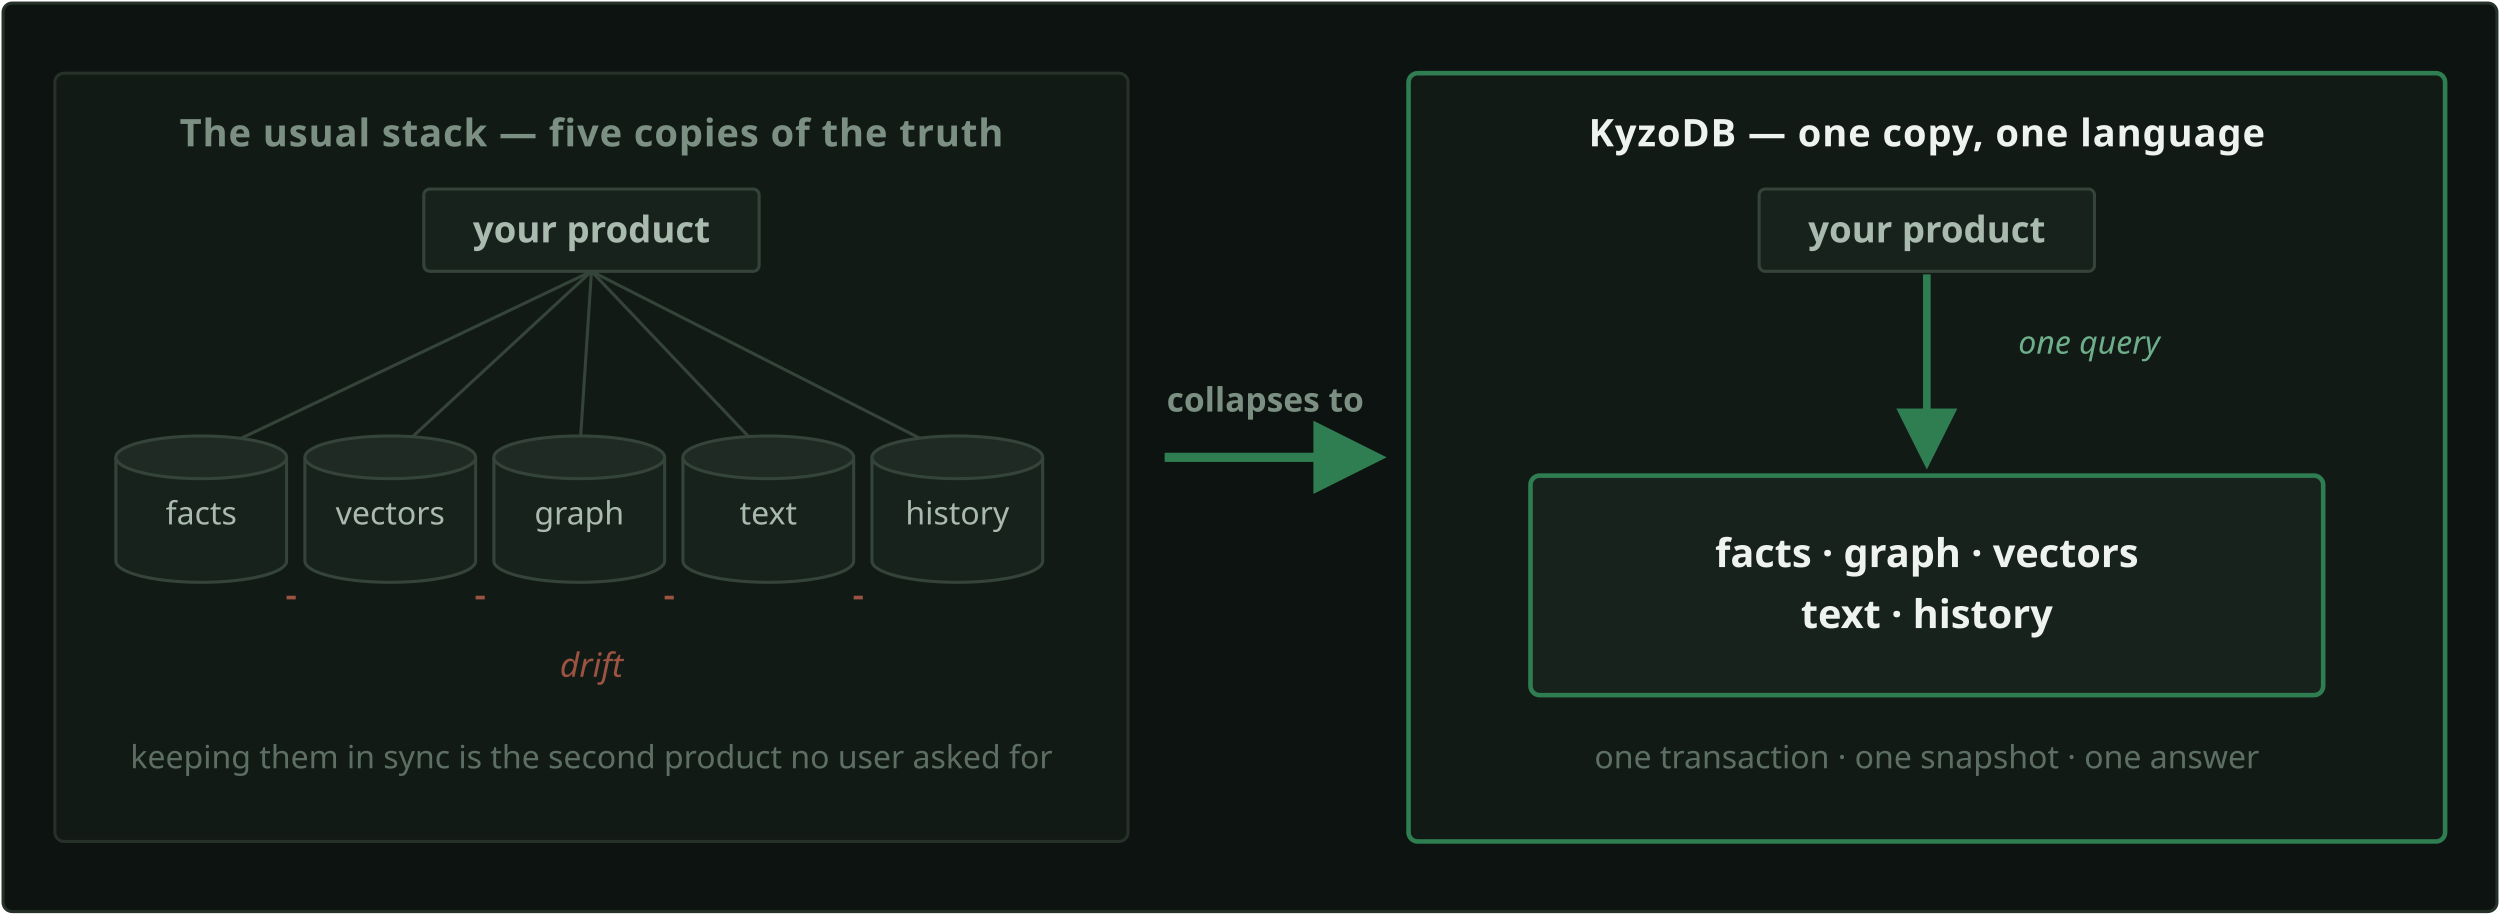
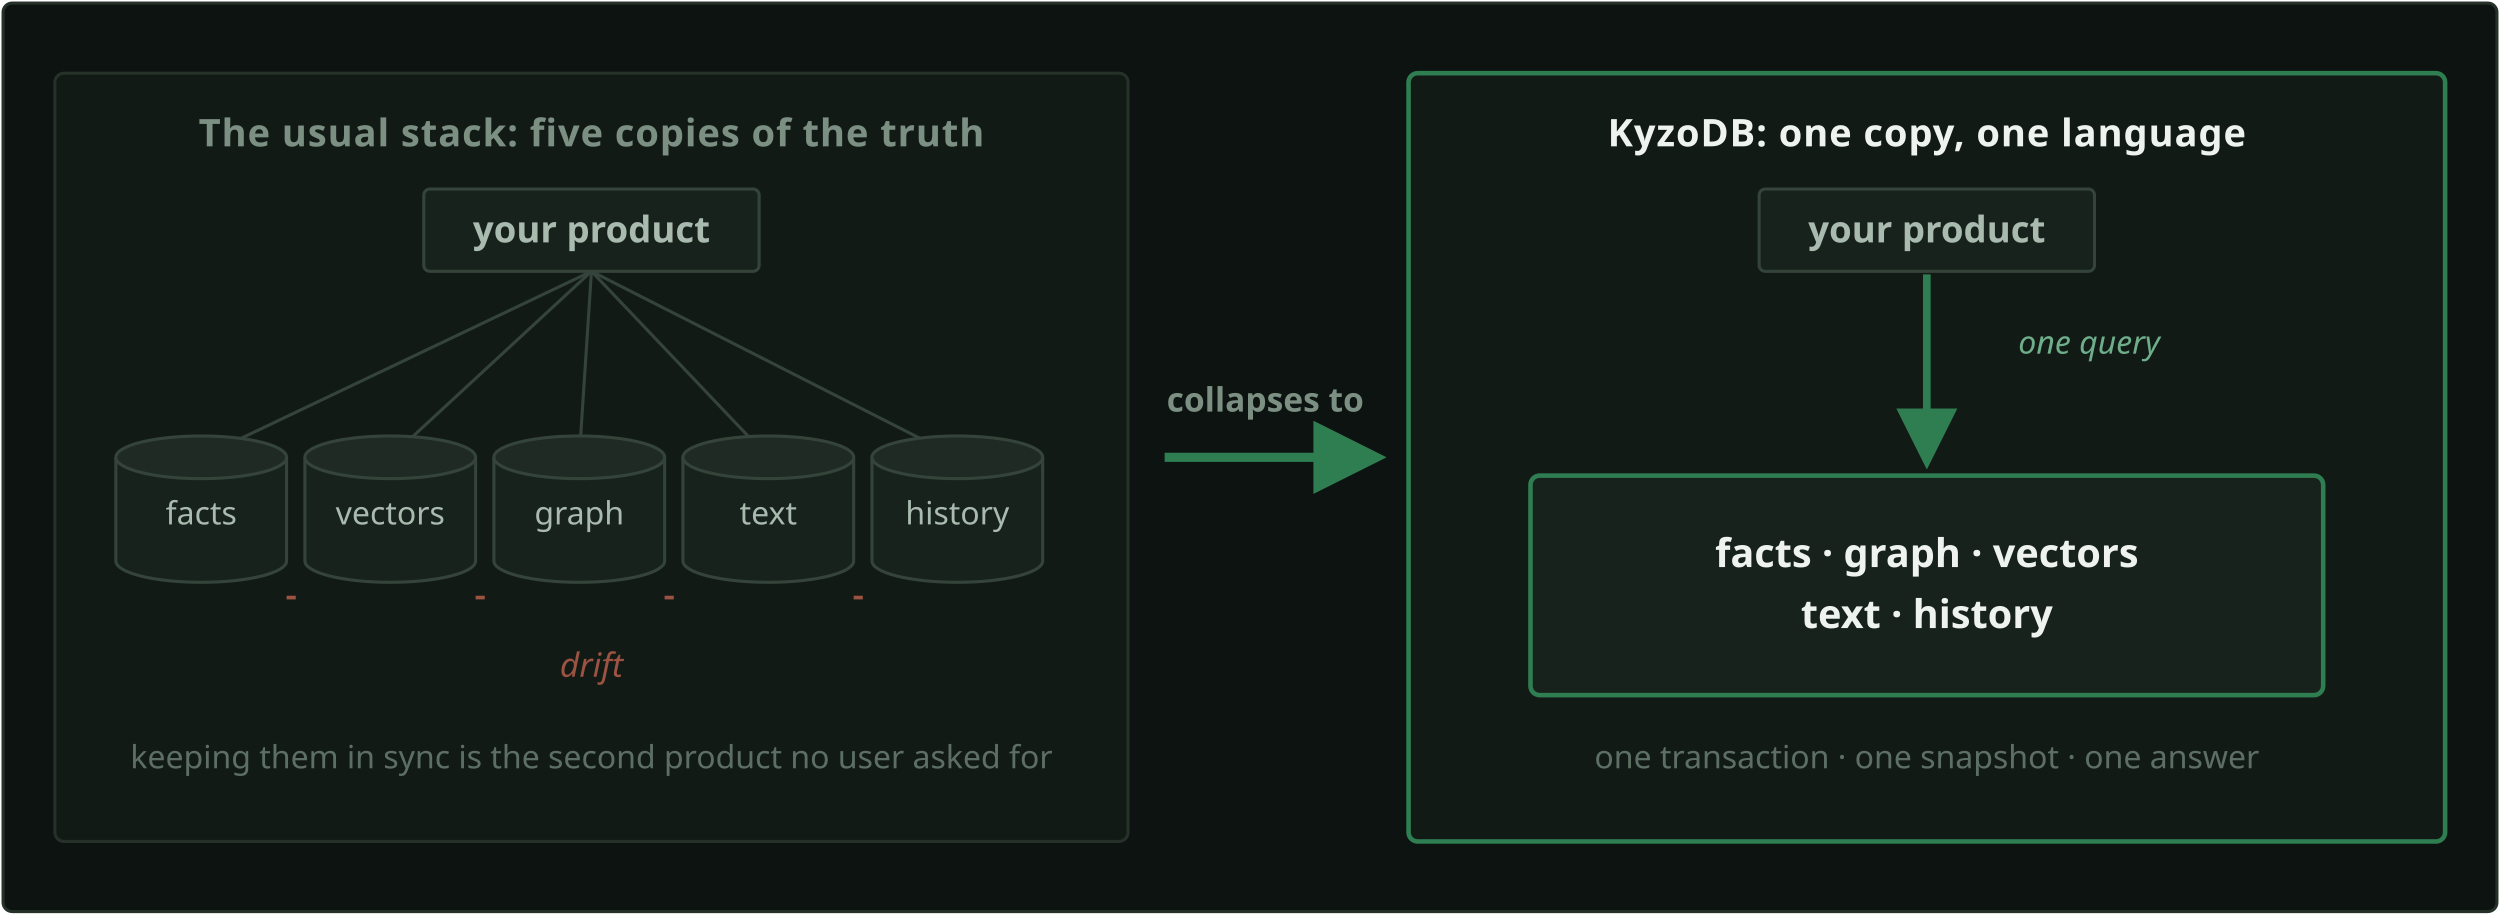
<svg xmlns="http://www.w3.org/2000/svg" viewBox="0 0 820 300" width="820" height="300" font-family="ui-sans-serif, 'IBM Plex Sans', system-ui, sans-serif" role="img" aria-label="The usual stack keeps five copies of the truth, drifting; KyzoDB collapses them to one language, one transaction.">
  <rect x="1" y="1" width="818" height="298" rx="3" fill="#0c1310" stroke="#263229" />
  <rect x="18" y="24" width="352" height="252" rx="3" fill="#121a16" stroke="#263229" />
-   <text x="194" y="48" text-anchor="middle" font-size="12.5" font-weight="600" fill="#7c8f83" letter-spacing="0.3">The usual stack — five copies of the truth</text>
+   <text x="194" y="48" text-anchor="middle" font-size="12.5" font-weight="600" fill="#7c8f83" letter-spacing="0.3">The usual stack: five copies of the truth</text>
  <rect x="139" y="62" width="110" height="27" rx="2" fill="#18221c" stroke="#35443b" />
  <text x="194" y="79.5" text-anchor="middle" font-size="12" font-weight="600" fill="#a9baaf">your product</text>
  <g stroke="#35443b" stroke-width="1">
    <line x1="194" y1="89" x2="66" y2="150" />
    <line x1="194" y1="89" x2="128" y2="150" />
    <line x1="194" y1="89" x2="190" y2="150" />
    <line x1="194" y1="89" x2="252" y2="150" />
    <line x1="194" y1="89" x2="314" y2="150" />
  </g>
  <g>
    <path d="M38,150 L38,184 A28,7 0 0 0 94,184 L94,150" fill="#18221c" stroke="#35443b" />
    <ellipse cx="66" cy="150" rx="28" ry="7" fill="#1e2a23" stroke="#35443b" />
    <text x="66" y="172" text-anchor="middle" font-size="10.5" fill="#a9baaf">facts</text>
    <path d="M100,150 L100,184 A28,7 0 0 0 156,184 L156,150" fill="#18221c" stroke="#35443b" />
    <ellipse cx="128" cy="150" rx="28" ry="7" fill="#1e2a23" stroke="#35443b" />
    <text x="128" y="172" text-anchor="middle" font-size="10.5" fill="#a9baaf">vectors</text>
    <path d="M162,150 L162,184 A28,7 0 0 0 218,184 L218,150" fill="#18221c" stroke="#35443b" />
    <ellipse cx="190" cy="150" rx="28" ry="7" fill="#1e2a23" stroke="#35443b" />
    <text x="190" y="172" text-anchor="middle" font-size="10.5" fill="#a9baaf">graph</text>
    <path d="M224,150 L224,184 A28,7 0 0 0 280,184 L280,150" fill="#18221c" stroke="#35443b" />
    <ellipse cx="252" cy="150" rx="28" ry="7" fill="#1e2a23" stroke="#35443b" />
    <text x="252" y="172" text-anchor="middle" font-size="10.5" fill="#a9baaf">text</text>
    <path d="M286,150 L286,184 A28,7 0 0 0 342,184 L342,150" fill="#18221c" stroke="#35443b" />
    <ellipse cx="314" cy="150" rx="28" ry="7" fill="#1e2a23" stroke="#35443b" />
    <text x="314" y="172" text-anchor="middle" font-size="10.5" fill="#a9baaf">history</text>
  </g>
  <g stroke="#9c5342" stroke-width="1.2" stroke-dasharray="3 3">
    <line x1="94" y1="196" x2="100" y2="196" />
    <line x1="156" y1="196" x2="162" y2="196" />
    <line x1="218" y1="196" x2="224" y2="196" />
    <line x1="280" y1="196" x2="286" y2="196" />
  </g>
  <text x="194" y="222" text-anchor="middle" font-size="11" font-style="italic" fill="#9c5342">drift</text>
  <text x="194" y="252" text-anchor="middle" font-size="10.5" fill="#5d6f64">keeping them in sync is the second product no user asked for</text>
  <text x="415" y="135" text-anchor="middle" font-size="11" font-weight="600" fill="#7c8f83">collapses to</text>
  <line x1="382" y1="150" x2="450" y2="150" stroke="#2F7E52" stroke-width="3" marker-end="url(#arrowf)" />
  <defs>
    <marker id="arrowf" viewBox="0 0 10 10" refX="8" refY="5" markerWidth="8" markerHeight="8" orient="auto-start-reverse">
      <path d="M0,0 L10,5 L0,10 z" fill="#2F7E52" />
    </marker>
  </defs>
  <rect x="462" y="24" width="340" height="252" rx="3" fill="#121a16" stroke="#2F7E52" stroke-width="1.5" />
-   <text x="632" y="48" text-anchor="middle" font-size="12.5" font-weight="600" fill="#eef3ef" letter-spacing="0.3">KyzoDB — one copy, one language</text>
+   <text x="632" y="48" text-anchor="middle" font-size="12.5" font-weight="600" fill="#eef3ef" letter-spacing="0.3">KyzoDB: one copy, one language</text>
  <rect x="577" y="62" width="110" height="27" rx="2" fill="#18221c" stroke="#35443b" />
  <text x="632" y="79.5" text-anchor="middle" font-size="12" font-weight="600" fill="#a9baaf">your product</text>
  <text x="662" y="116" font-size="10.5" font-style="italic" fill="#6FAE8B">one query</text>
  <line x1="632" y1="90" x2="632" y2="150" stroke="#2F7E52" stroke-width="2.5" marker-end="url(#arrowf)" />
  <rect x="502" y="156" width="260" height="72" rx="3" fill="#18221c" stroke="#2F7E52" stroke-width="1.5" />
  <text x="632" y="186" text-anchor="middle" font-size="13" font-weight="600" fill="#eef3ef">facts · graph · vectors</text>
  <text x="632" y="206" text-anchor="middle" font-size="13" font-weight="600" fill="#eef3ef">text · history</text>
  <text x="632" y="252" text-anchor="middle" font-size="10.5" fill="#5d6f64">one transaction · one snapshot · one answer</text>
</svg>
